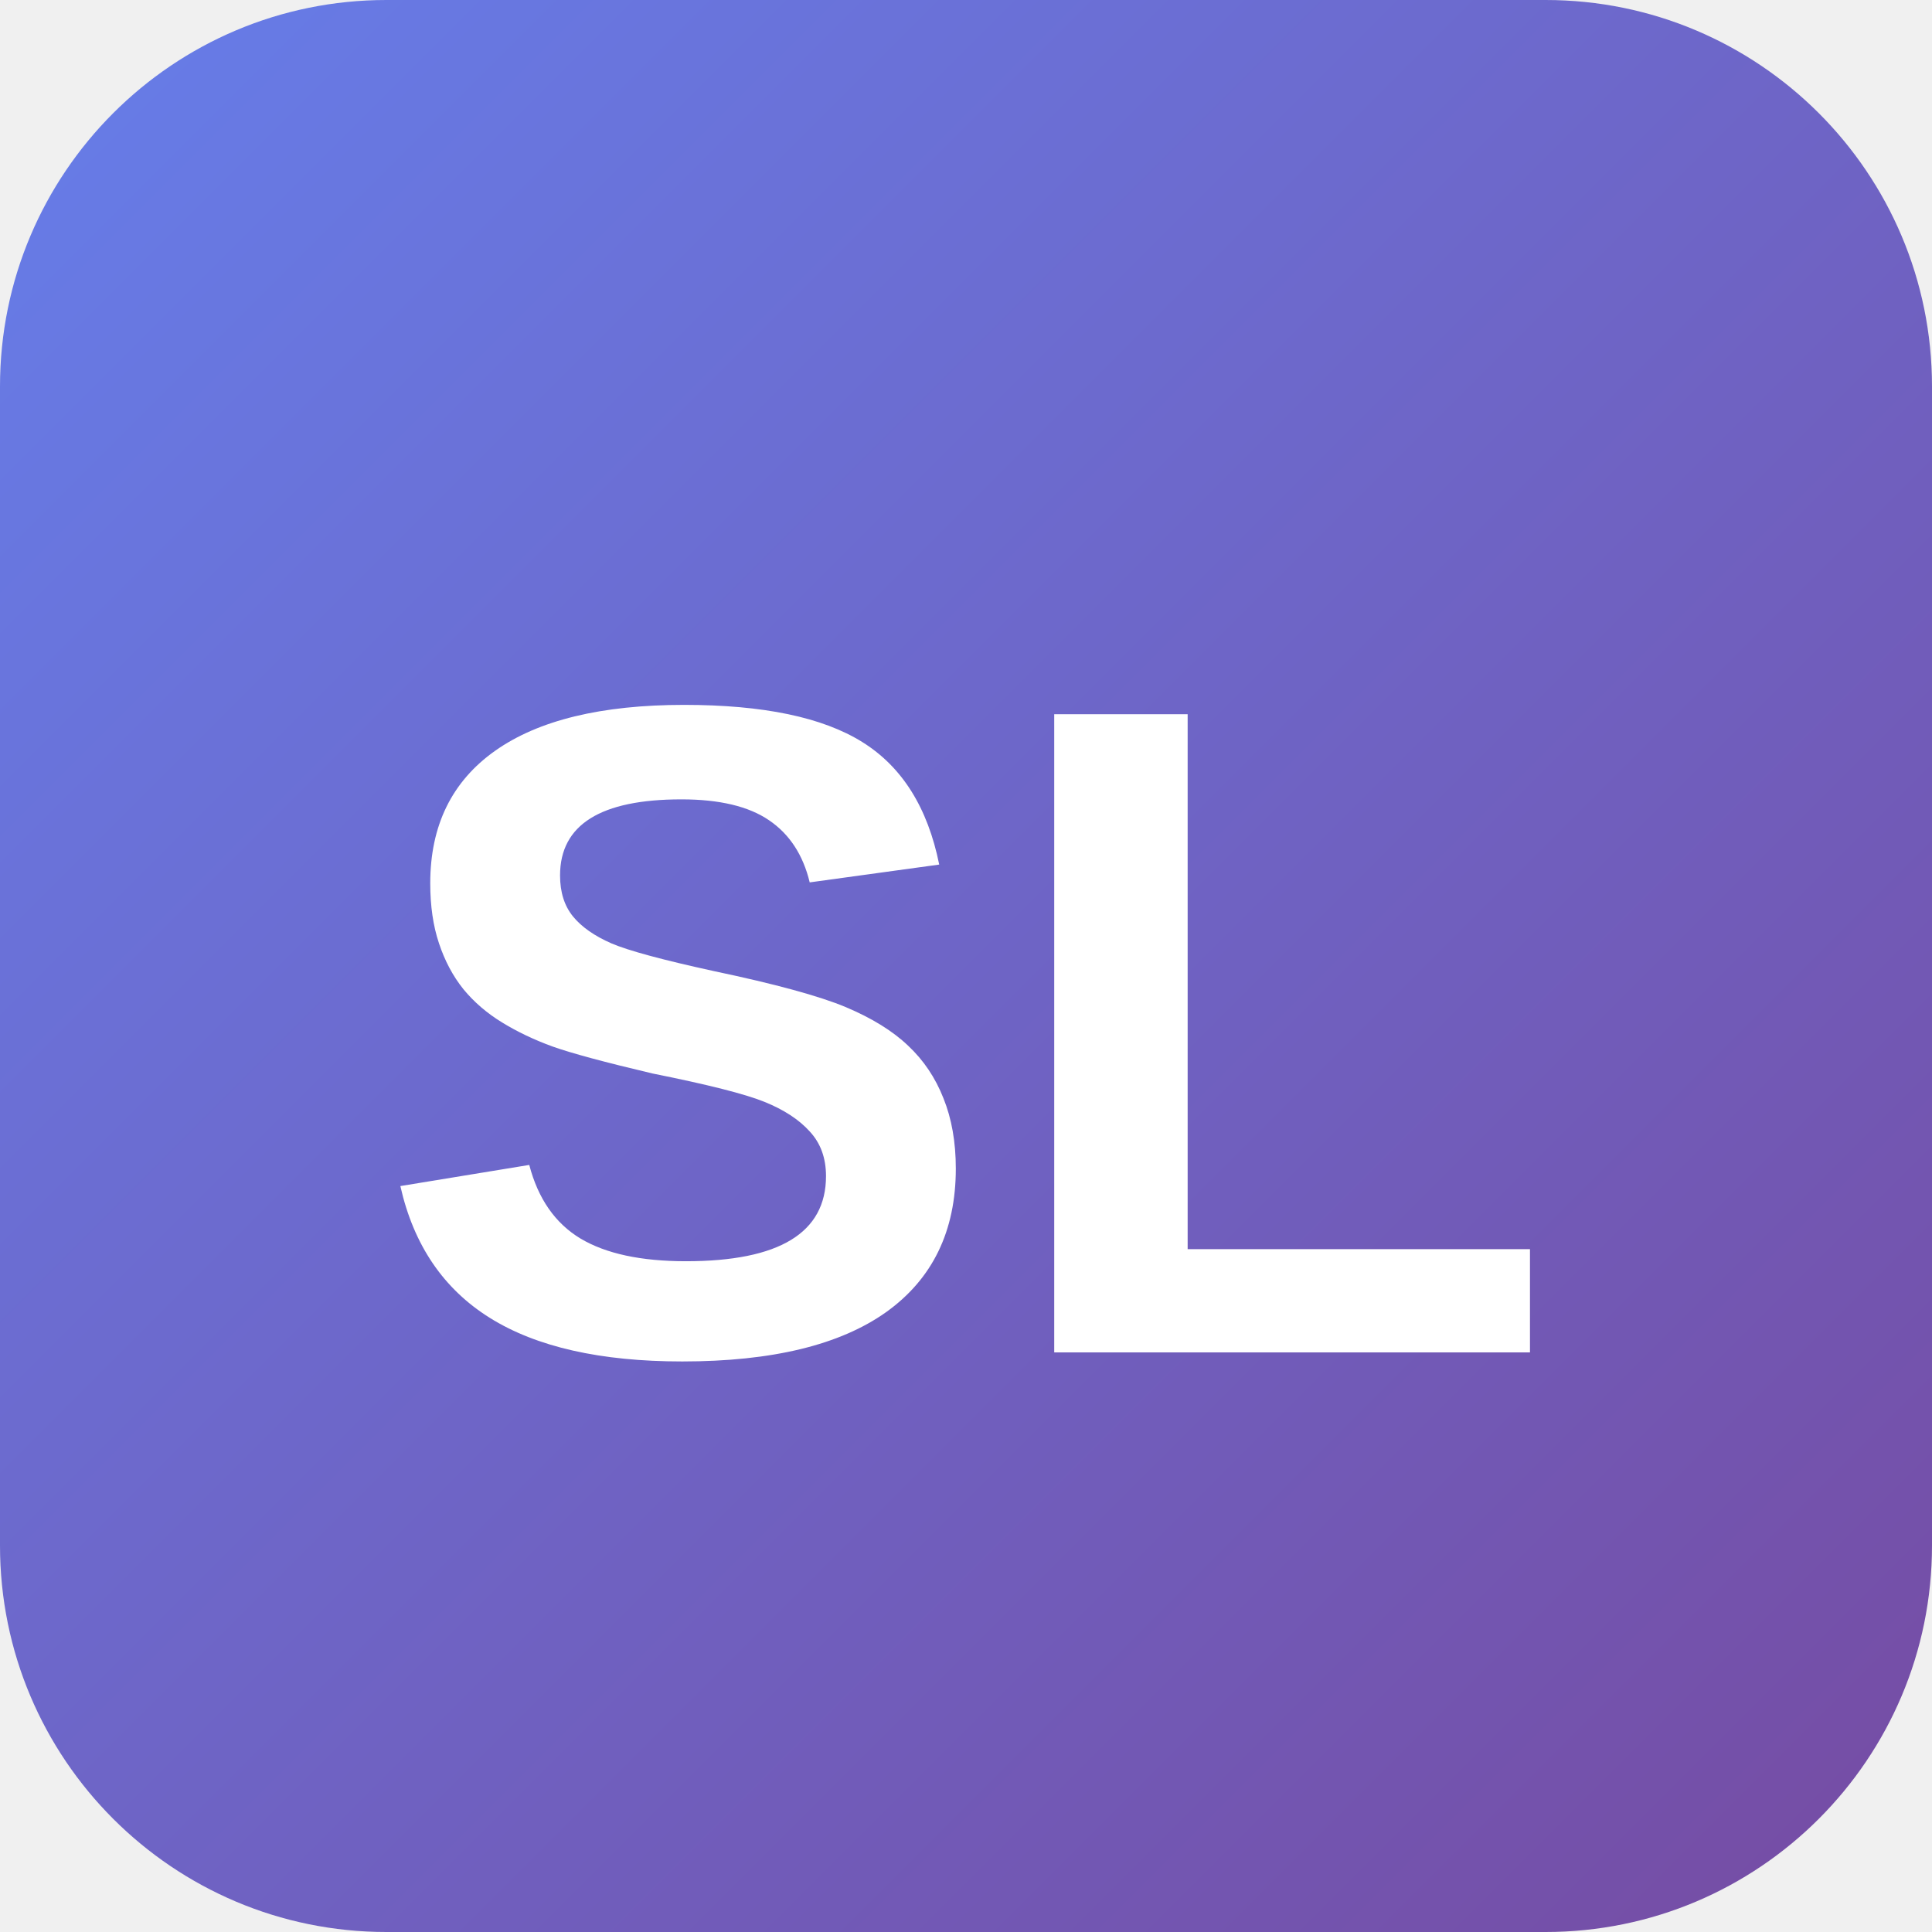
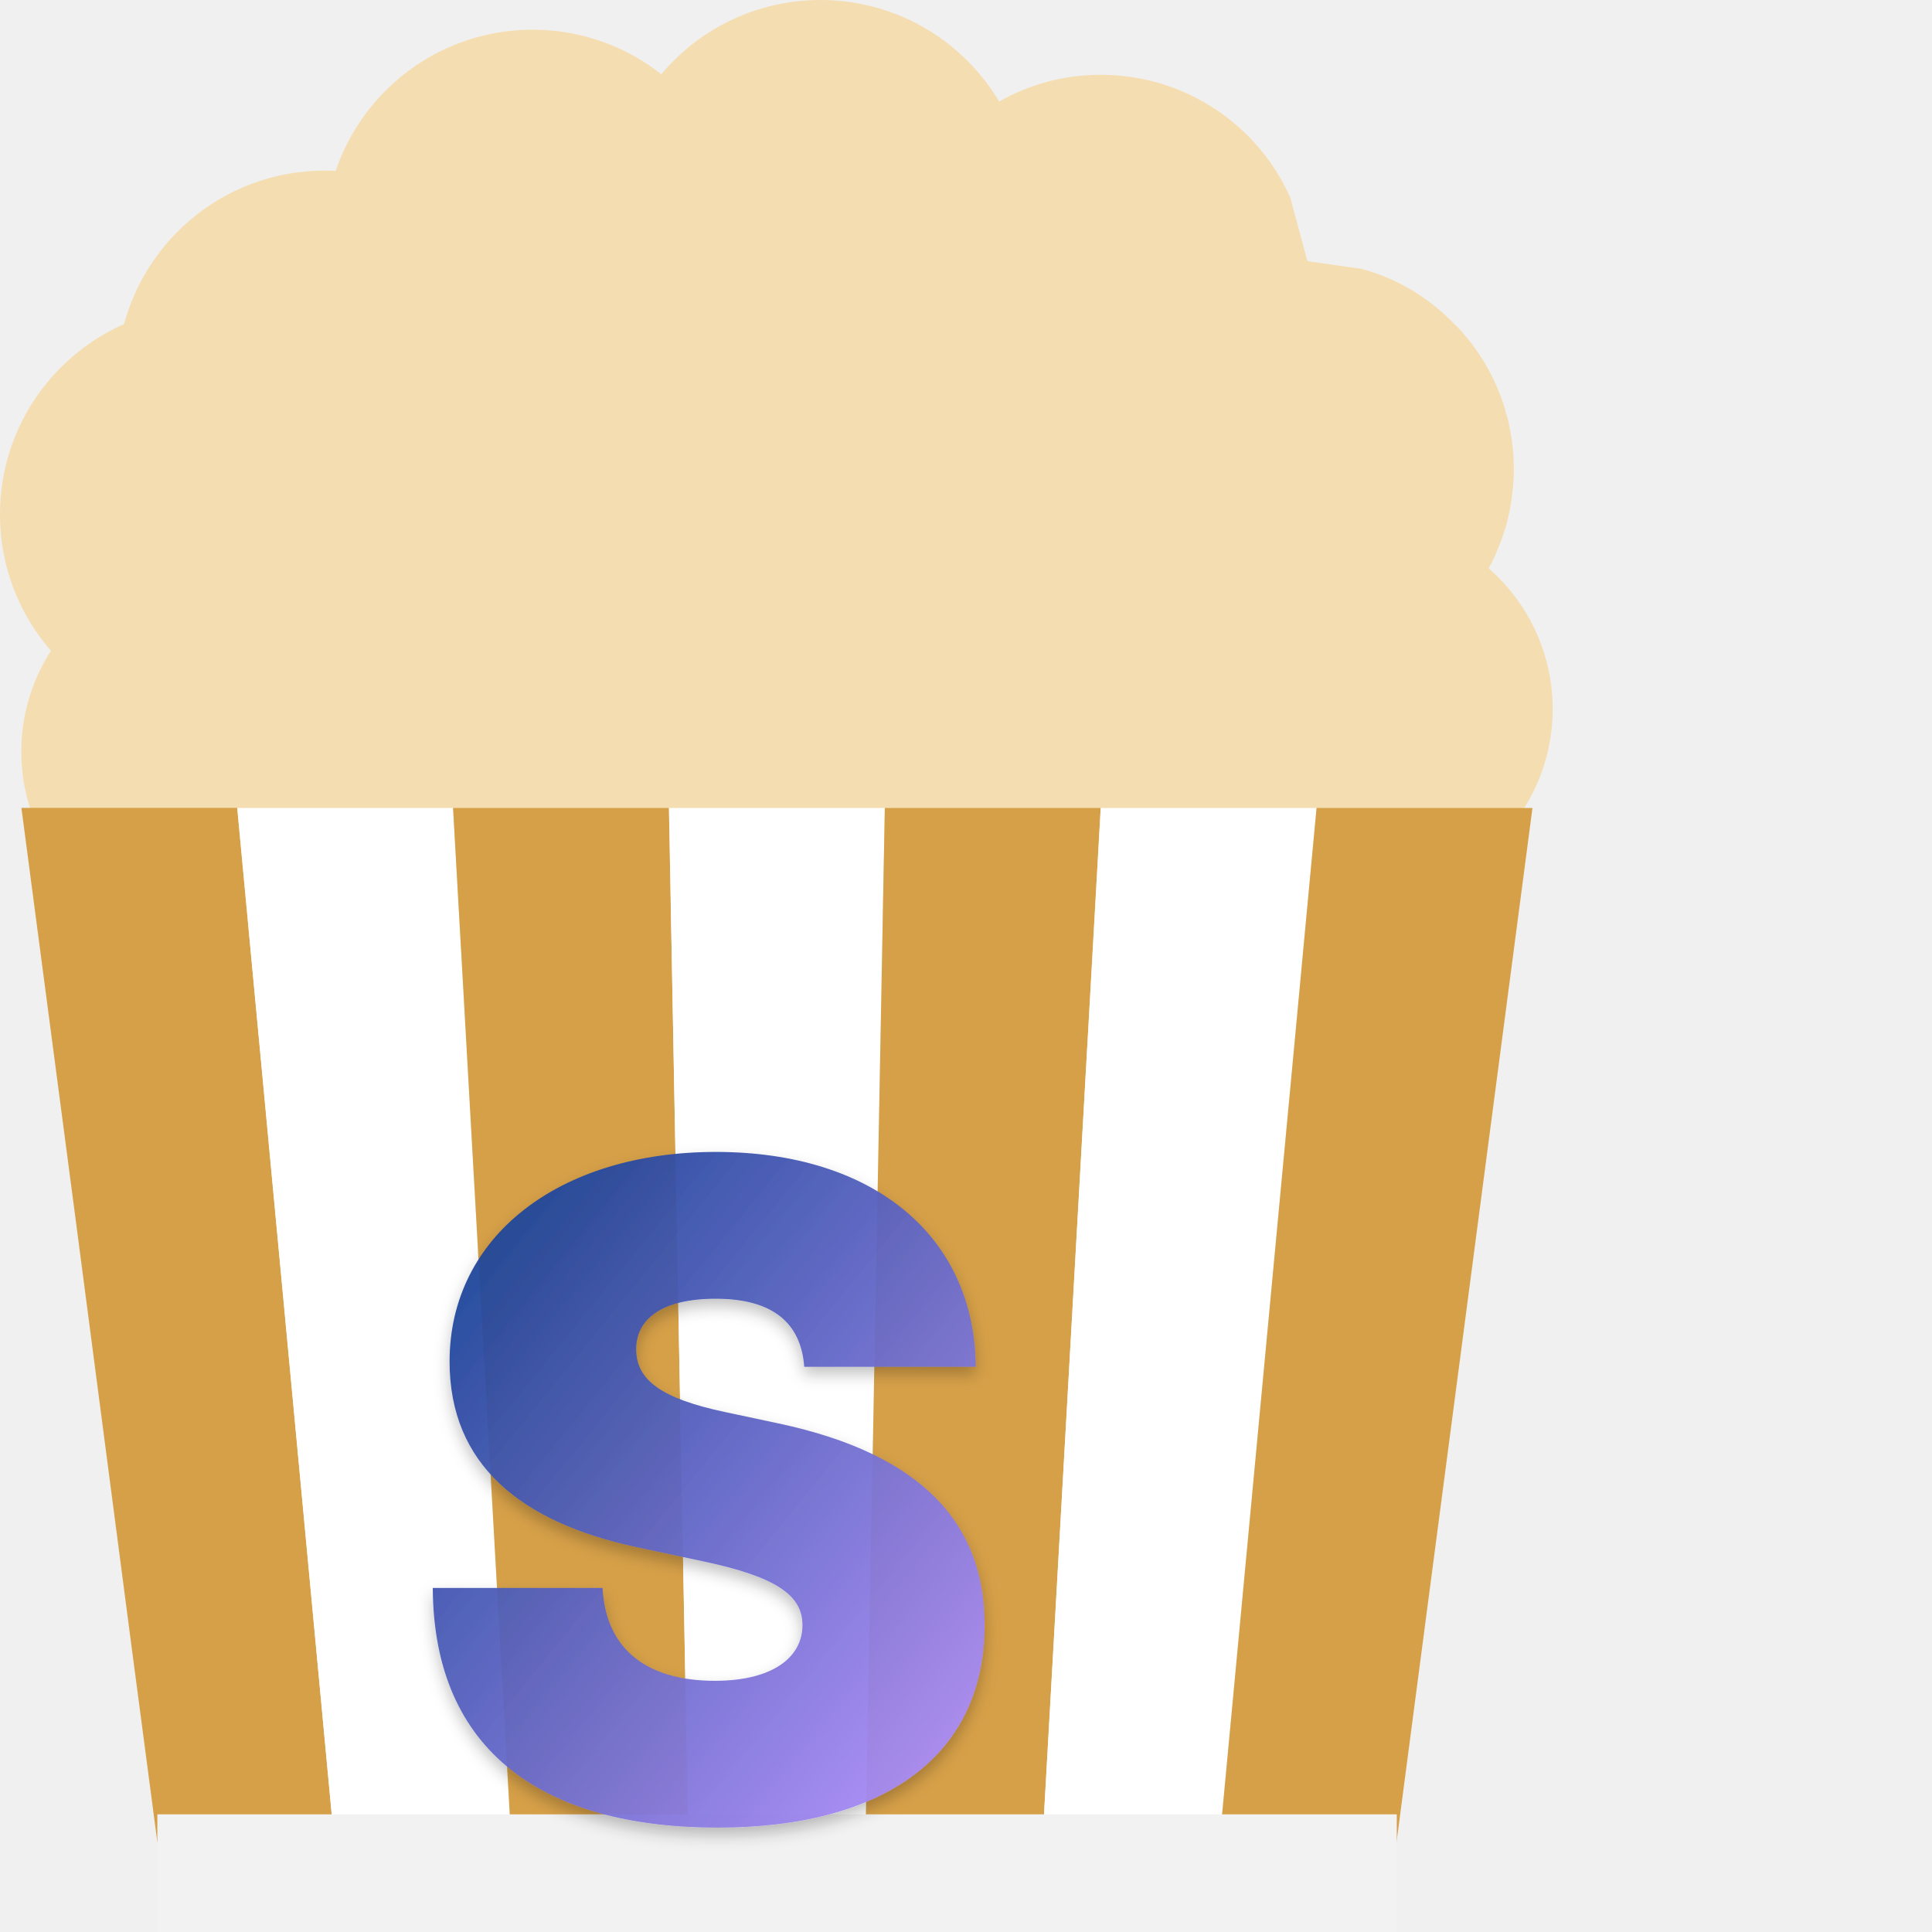
- <svg xmlns="http://www.w3.org/2000/svg" viewBox="0 0 100 100">
+ <svg xmlns="http://www.w3.org/2000/svg" version="1.1" id="_x35_" viewBox="0 0 512 512" xml:space="preserve">
  <defs>
-     <linearGradient id="grad" x1="0%" y1="0%" x2="100%" y2="100%">
-       <stop offset="0%" style="stop-color:#667eea;stop-opacity:1" />
-       <stop offset="100%" style="stop-color:#764ba2;stop-opacity:1" />
+     <linearGradient id="sGrad" x1="0" y1="0" x2="1" y2="1">
+       <stop offset="0%" stop-color="#0b3b8c" />
+       <stop offset="100%" stop-color="#b892ff" />
    </linearGradient>
  </defs>
-   <rect width="100" height="100" rx="20" fill="url(#grad)" />
-   <text x="50" y="70" font-family="Arial, sans-serif" font-size="48" font-weight="bold" fill="white" text-anchor="middle">SL</text>
+   <g>
+     <g>
+       <g>
+         <circle style="fill:#F5DDB2;" cx="55.093" cy="199.192" r="49.443" />
+         <circle style="fill:#F5DDB2;" cx="77.402" cy="153.987" r="49.443" />
+         <circle style="fill:#F5DDB2;" cx="135.507" cy="203.43" r="49.443" />
+         <circle style="fill:#F5DDB2;" cx="112.303" cy="104.536" r="49.443" />
+         <circle style="fill:#F5DDB2;" cx="211.79" cy="203.43" r="49.443" />
+         <circle style="fill:#F5DDB2;" cx="245.792" cy="94.657" r="49.443" />
+         <circle style="fill:#F5DDB2;" cx="177.279" cy="94.657" r="49.443" />
+         <circle style="fill:#F5DDB2;" cx="196.349" cy="144.1" r="49.443" />
+         <circle style="fill:#F5DDB2;" cx="146.906" cy="153.979" r="49.443" />
+         <circle style="fill:#F5DDB2;" cx="291.698" cy="179.415" r="49.443" />
+         <circle style="fill:#F5DDB2;" cx="346.088" cy="206.255" r="49.443" />
+         <circle style="fill:#F5DDB2;" cx="362.027" cy="187.892" r="49.443" />
+         <circle style="fill:#F5DDB2;" cx="289.511" cy="226.032" r="49.443" />
+         <path style="fill:#F5DDB2;" d="M401.185,124.304c0,1.876-0.078,3.751-0.312,5.626c-0.156,1.642-0.391,3.283-0.703,4.845           c-0.078,0.548-0.157,1.016-0.312,1.563c-0.313,1.485-0.704,2.971-1.173,4.377c-0.547,1.719-1.172,3.438-1.875,5.08           c-0.625,1.642-1.407,3.204-2.266,4.767v0.078h-0.078c-3.908,7.267-9.456,13.52-16.099,18.209           c-9.066,6.641-20.163,10.549-32.276,10.549c-1.641,0-3.283-0.078-4.923-0.312c-6.565-0.468-12.816-2.188-18.443-4.923           c-2.423-1.094-4.689-2.345-6.877-3.829c-0.704-0.391-1.407-0.859-2.032-1.484c-2.188-1.485-4.22-3.205-6.096-5.003           c-9.065-8.83-15.083-20.631-16.411-33.838c-0.235-1.876-0.312-3.751-0.312-5.705c0-1.016,0-2.032,0.156-3.048           c1.485-28.993,25.555-52.046,54.939-52.046h0.391l14.301,2.032c9.612,2.578,18.131,7.815,24.773,14.769           c0.469,0.469,0.938,0.861,1.328,1.329c0.391,0.39,0.703,0.703,0.938,1.094c0.156,0.156,0.313,0.391,0.469,0.547           c1.329,1.485,2.423,2.97,3.439,4.532c0.782,1.095,1.485,2.188,2.11,3.361c0.313,0.547,0.625,1.094,0.938,1.642           c1.563,2.969,2.891,6.095,3.907,9.378c0.157,0.547,0.313,1.093,0.391,1.641c0,0,0.078,0,0.078,0.078           c0.391,1.251,0.704,2.501,0.938,3.829C400.795,116.957,401.185,120.553,401.185,124.304z" />
+         <path style="fill:#F5DDB2;" d="M346.794,74.914c0,26.102-18.208,47.983-42.591,53.609c-3.985,1.017-8.206,1.485-12.504,1.485           h-0.391c-3.439,0-6.799-0.39-10.003-1.016c-7.815-1.484-15.004-4.61-21.178-8.986c-6.408-4.455-11.801-10.238-15.708-16.959           c-0.938-1.407-1.719-2.892-2.423-4.454c-3.439-7.191-5.392-15.24-5.392-23.679c0-10.941,3.204-21.101,8.753-29.697           c4.767-7.58,11.488-13.911,19.381-18.287c7.971-4.531,17.115-7.111,26.961-7.111c22.429,0,41.732,13.363,50.25,32.588           l4.533,16.803C346.715,71.085,346.794,72.96,346.794,74.914z" />
+         <circle style="fill:#F5DDB2;" cx="55.093" cy="136.321" r="55.093" />
+         <circle style="fill:#F5DDB2;" cx="86.064" cy="100.308" r="55.093" />
+         <circle style="fill:#F5DDB2;" cx="141.158" cy="62.967" r="55.093" />
+         <circle style="fill:#F5DDB2;" cx="217.441" cy="55.093" r="55.093" />
+         <circle style="fill:#F5DDB2;" cx="273.736" cy="167.504" r="49.443" />
+         <g>
+           <polygon style="fill:#D6A048;" points="88.59,488.164 41.701,488.164 34.902,436.664 19.741,320.848 5.674,214.096 62.879,214.096 66.005,247.388 68.349,272.24 79.603,391.963 87.809,479.646" />
+           <polygon style="fill:#FFFFFF;" points="135.507,488.161 88.589,488.161 62.86,214.121 120.07,214.121" />
+           <polygon style="fill:#D6A048;" points="182.425,488.161 135.507,488.161 120.07,214.121 177.279,214.121" />
+           <polygon style="fill:#FFFFFF;" points="229.343,488.161 182.425,488.161 177.279,214.121 234.489,214.121" />
+           <polygon style="fill:#D6A048;" points="276.261,488.161 229.343,488.161 234.489,214.121 291.698,214.121" />
+           <polygon style="fill:#FFFFFF;" points="323.179,488.161 276.261,488.161 291.698,214.121 348.908,214.121" />
+           <polygon style="fill:#D6A048;" points="370.097,488.161 323.179,488.161 348.908,214.121 406.117,214.121" />
+         </g>
+         <rect x="41.701" y="480.818" style="fill:#F2F2F2;" width="328.459" height="31.182" />
+       </g>
+     </g>
+   </g>
+   <text x="140" y="390" text-anchor="middle" font-family="Inter, Arial, sans-serif" font-weight="900" font-size="240" fill="url(#sGrad)" opacity="0.95" dominant-baseline="middle" style="paint-order:fill; filter: drop-shadow(0 2px 2px rgba(0,0,0,0.25));">
+     S
+   </text>
</svg>
